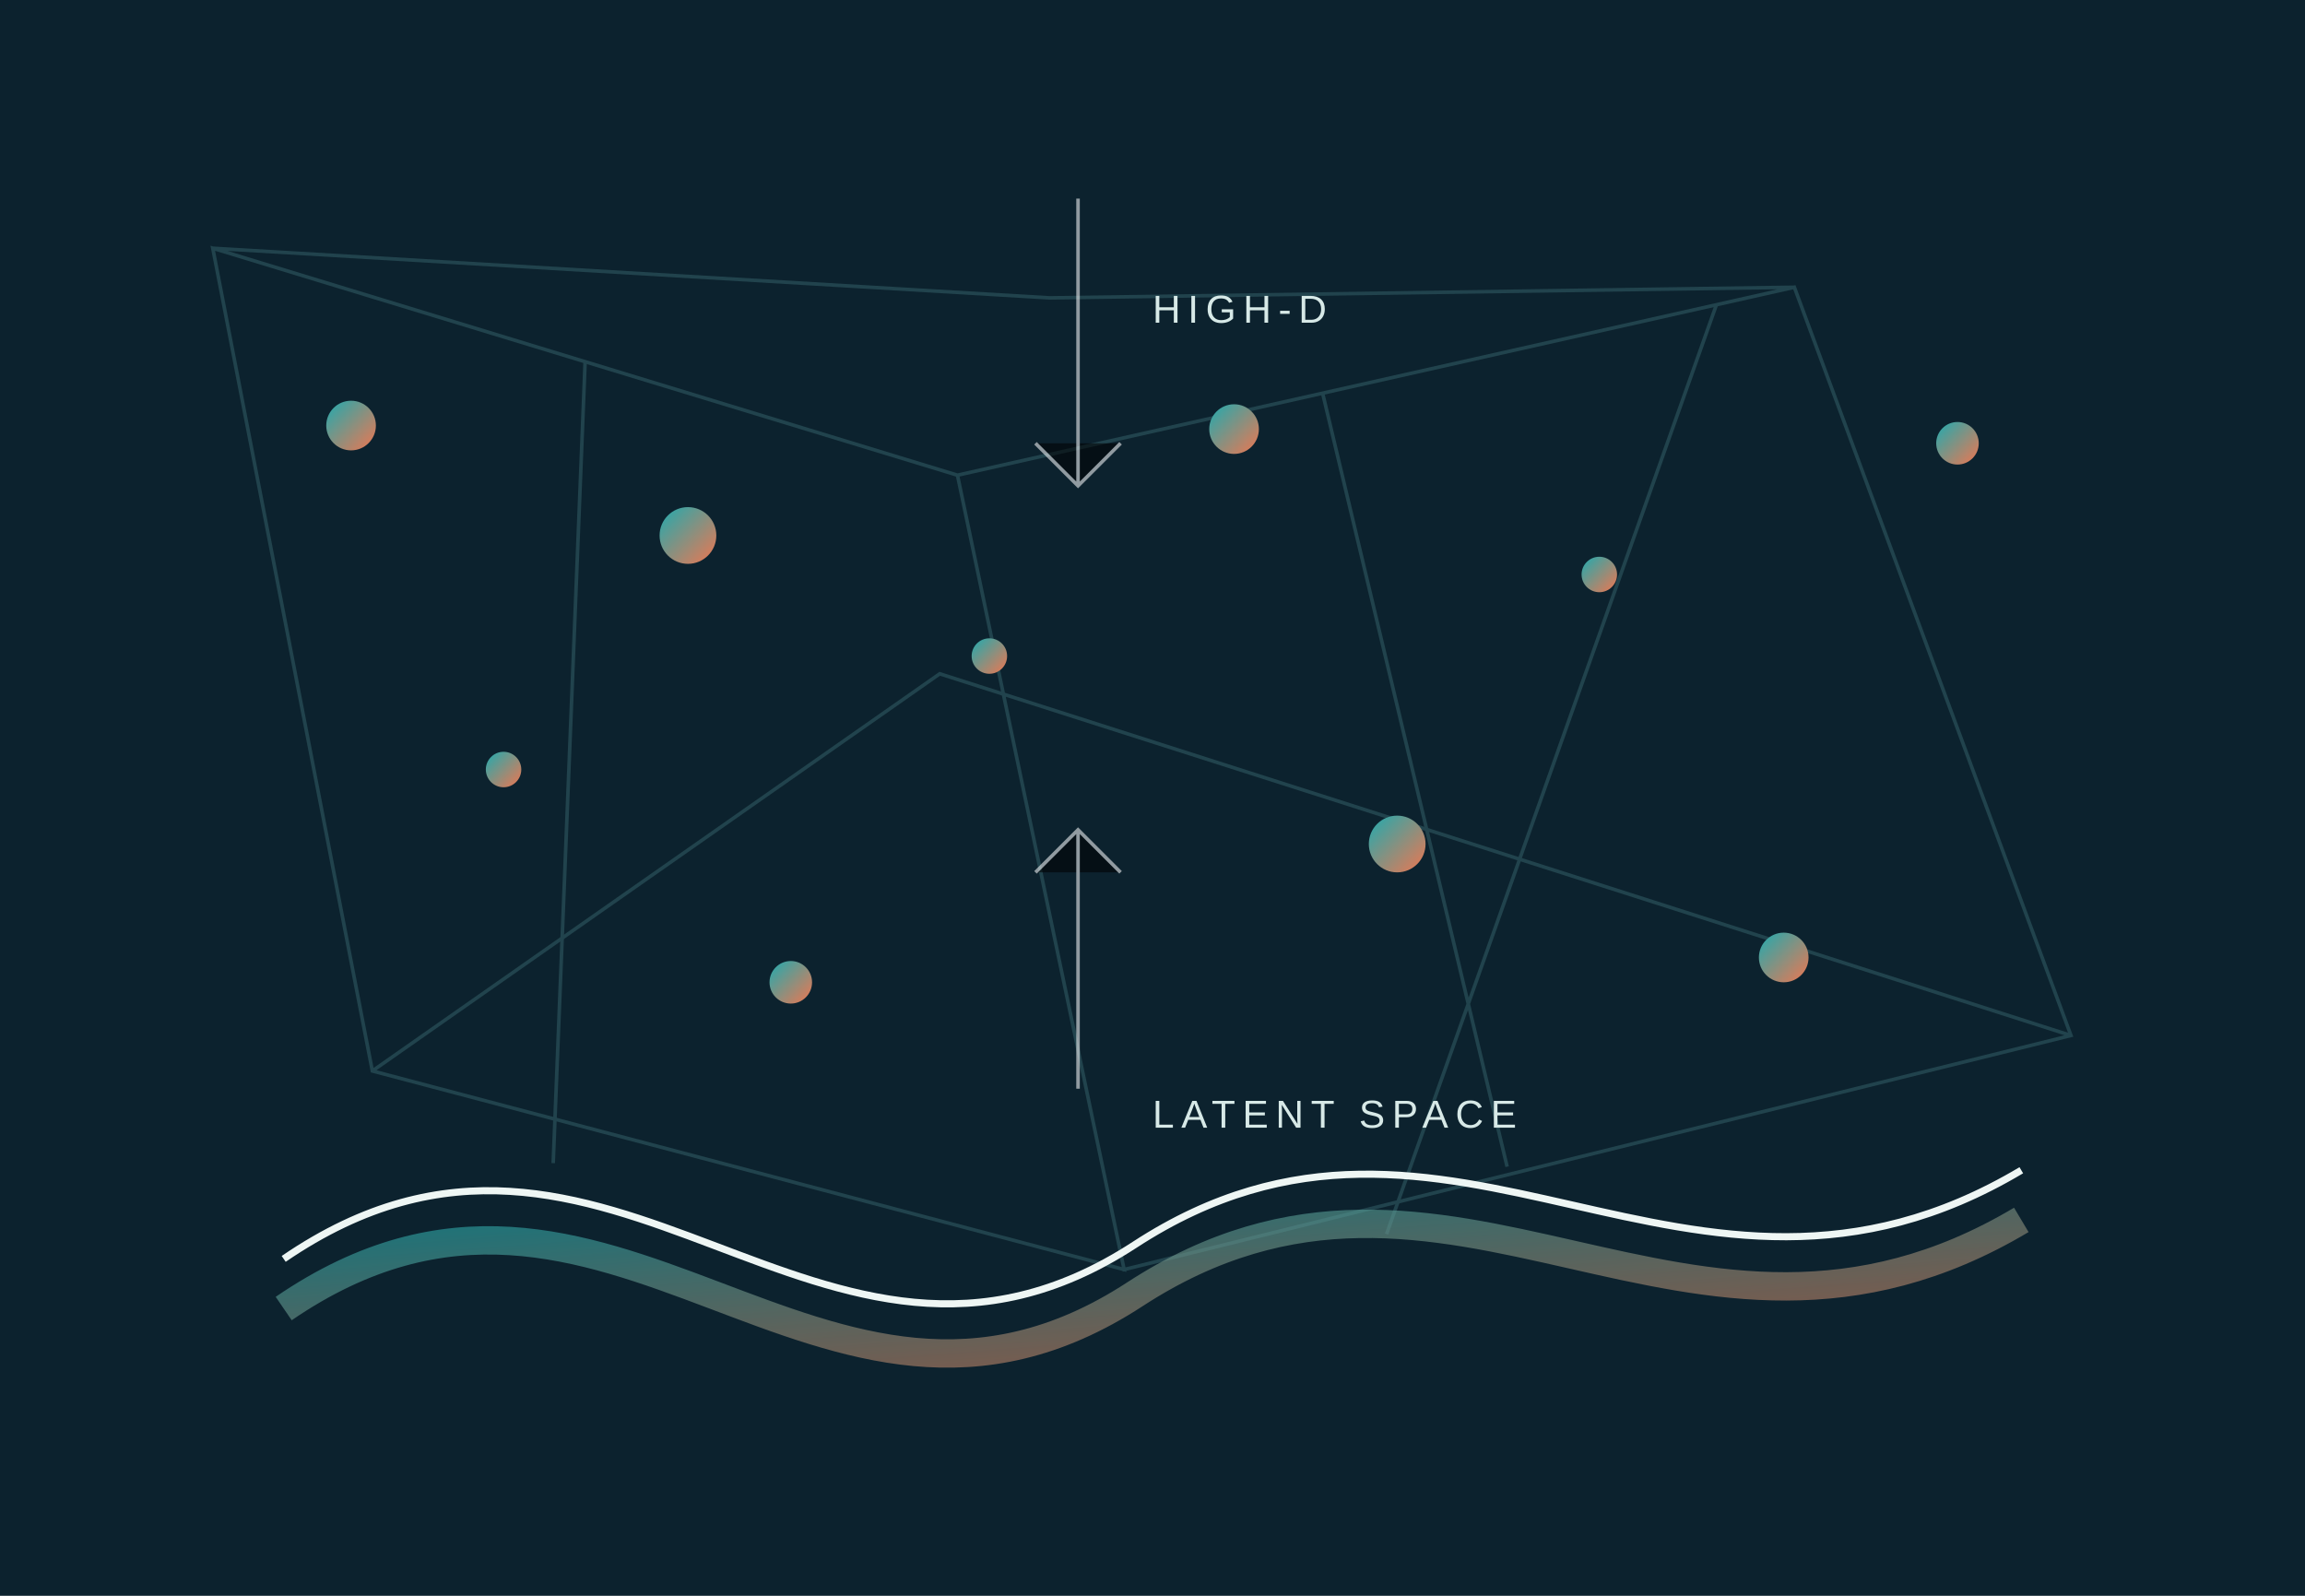
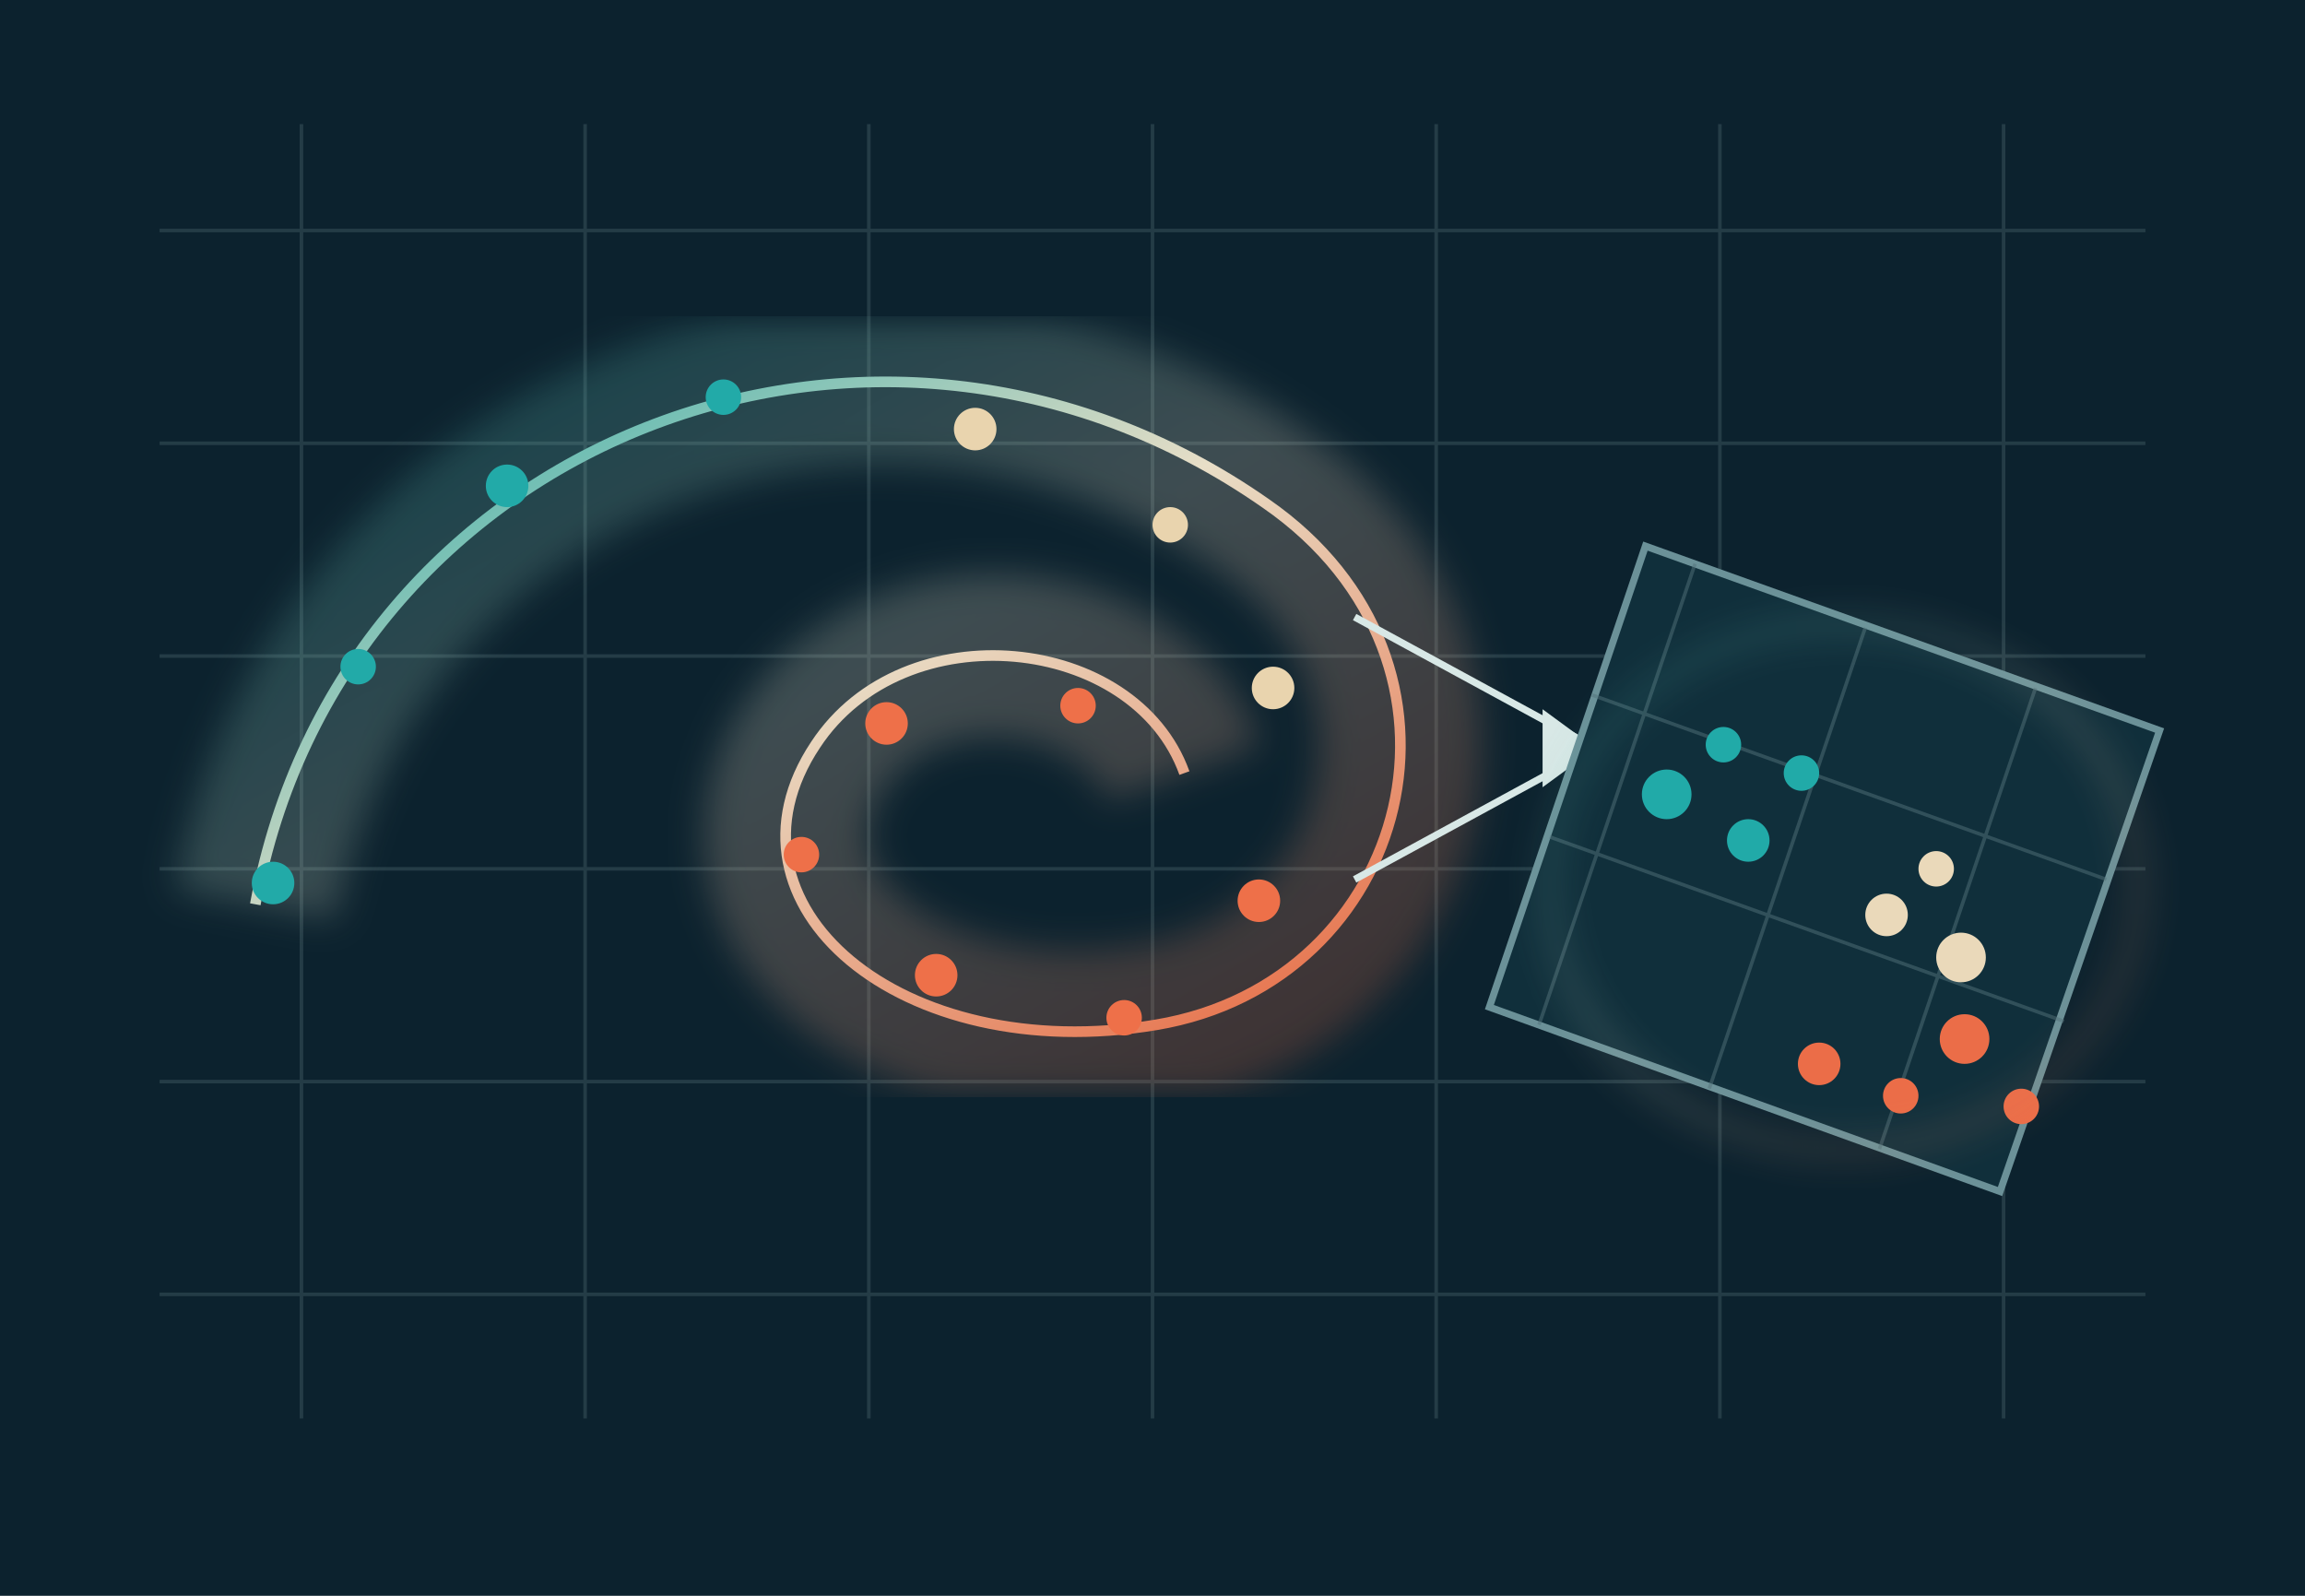
- <svg xmlns="http://www.w3.org/2000/svg" viewBox="0 0 650 450" role="img" aria-labelledby="t">
+ <svg xmlns="http://www.w3.org/2000/svg" viewBox="0 0 650 450" role="img" aria-labelledby="title desc">
  <defs>
-     <linearGradient id="g" x1="0" y1="0" x2="1" y2="1">
-       <stop stop-color="#1fabb0" />
-       <stop offset="1" stop-color="#ee7650" />
+     <linearGradient id="surf" x1="0" y1="0" x2="1" y2="1">
+       <stop stop-color="#20a9a7" />
+       <stop offset=".48" stop-color="#e8dec7" />
+       <stop offset="1" stop-color="#e7653d" />
    </linearGradient>
+     <filter id="glow">
+       <feGaussianBlur stdDeviation="5" />
+     </filter>
  </defs>
  <rect width="650" height="450" fill="#0c222e" />
-   <g fill="none" stroke="#75c8c7" opacity=".2">
-     <path d="M60 70l210 64 47 224-212-56zM270 134l236-53 78 211-267 66zM60 70l236 14 210-3M105 302l160-112 319 102" />
-     <path d="M165 102l-9 226M373 111l52 218M484 86l-93 262" />
+   <g opacity=".14" stroke="#bddfdc">
+     <path d="M45 65h560M45 125h560M45 185h560M45 245h560M45 305h560M45 365h560" />
+     <path d="M85 35v365M165 35v365M245 35v365M325 35v365M405 35v365M485 35v365M565 35v365" />
  </g>
-   <g fill="url(#g)">
-     <circle cx="99" cy="120" r="7" />
-     <circle cx="142" cy="217" r="5" />
-     <circle cx="194" cy="151" r="8" />
-     <circle cx="223" cy="277" r="6" />
-     <circle cx="279" cy="185" r="5" />
-     <circle cx="348" cy="121" r="7" />
-     <circle cx="394" cy="238" r="8" />
-     <circle cx="451" cy="162" r="5" />
-     <circle cx="503" cy="270" r="7" />
-     <circle cx="552" cy="125" r="6" />
+   <path d="M72 255c24-131 175-190 285-113 65 45 41 135-31 147-72 12-126-34-96-79 25-38 90-31 104 8" fill="none" stroke="url(#surf)" stroke-width="46" opacity=".23" filter="url(#glow)" />
+   <path d="M72 255c24-131 175-190 285-113 65 45 41 135-31 147-72 12-126-34-96-79 25-38 90-31 104 8" fill="none" stroke="url(#surf)" stroke-width="3" />
+   <g fill="#22aaa8">
+     <circle cx="77" cy="249" r="6" />
+     <circle cx="101" cy="188" r="5" />
+     <circle cx="143" cy="137" r="6" />
+     <circle cx="204" cy="112" r="5" />
  </g>
-   <path d="M80 355c92-63 151 54 240-4s156 35 250-21" fill="none" stroke="#eef6f4" stroke-width="2" />
-   <path d="M80 369c92-63 151 54 240-4s156 35 250-21" fill="none" stroke="url(#g)" stroke-width="8" opacity=".6" />
-   <g stroke="#fff" opacity=".55">
-     <path d="M304 56v81M292 125l12 12 12-12" />
-     <path d="M304 307v-73M292 246l12-12 12 12" />
+   <g fill="#e9d4ae">
+     <circle cx="275" cy="121" r="6" />
+     <circle cx="330" cy="148" r="5" />
+     <circle cx="359" cy="194" r="6" />
  </g>
-   <text x="325" y="91" fill="#d7e9e7" font-family="Arial,sans-serif" font-size="11" letter-spacing="2">HIGH-D</text>
-   <text x="325" y="318" fill="#d7e9e7" font-family="Arial,sans-serif" font-size="11" letter-spacing="2">LATENT SPACE</text>
+   <g fill="#ee7049">
+     <circle cx="355" cy="254" r="6" />
+     <circle cx="317" cy="287" r="5" />
+     <circle cx="264" cy="275" r="6" />
+     <circle cx="226" cy="241" r="5" />
+     <circle cx="250" cy="204" r="6" />
+     <circle cx="304" cy="199" r="5" />
+   </g>
+   <path d="M382 174 450 211 382 248" fill="none" stroke="#d8e8e6" stroke-width="2" />
+   <path d="m435 200 15 11-15 11" fill="#d8e8e6" />
+   <path d="m464 154 145 52-45 130-144-52Z" fill="#102f3b" stroke="#6b9198" stroke-width="2" />
+   <g stroke="#52727a" opacity=".5">
+     <path d="m449 196 145 52M437 236l145 52M478 159l-44 130M526 177l-44 130M574 194l-44 130" />
+   </g>
+   <g fill="#21aaa8">
+     <circle cx="470" cy="224" r="7" />
+     <circle cx="486" cy="210" r="5" />
+     <circle cx="493" cy="237" r="6" />
+     <circle cx="508" cy="218" r="5" />
+   </g>
+   <g fill="#ead9ba">
+     <circle cx="532" cy="258" r="6" />
+     <circle cx="546" cy="245" r="5" />
+     <circle cx="553" cy="270" r="7" />
+   </g>
+   <g fill="#eb6d48">
+     <circle cx="513" cy="300" r="6" />
+     <circle cx="536" cy="309" r="5" />
+     <circle cx="554" cy="293" r="7" />
+     <circle cx="570" cy="312" r="5" />
+   </g>
+   <ellipse cx="520" cy="250" rx="83" ry="74" fill="none" stroke="url(#surf)" stroke-width="2" opacity=".45" filter="url(#glow)" />
</svg>
